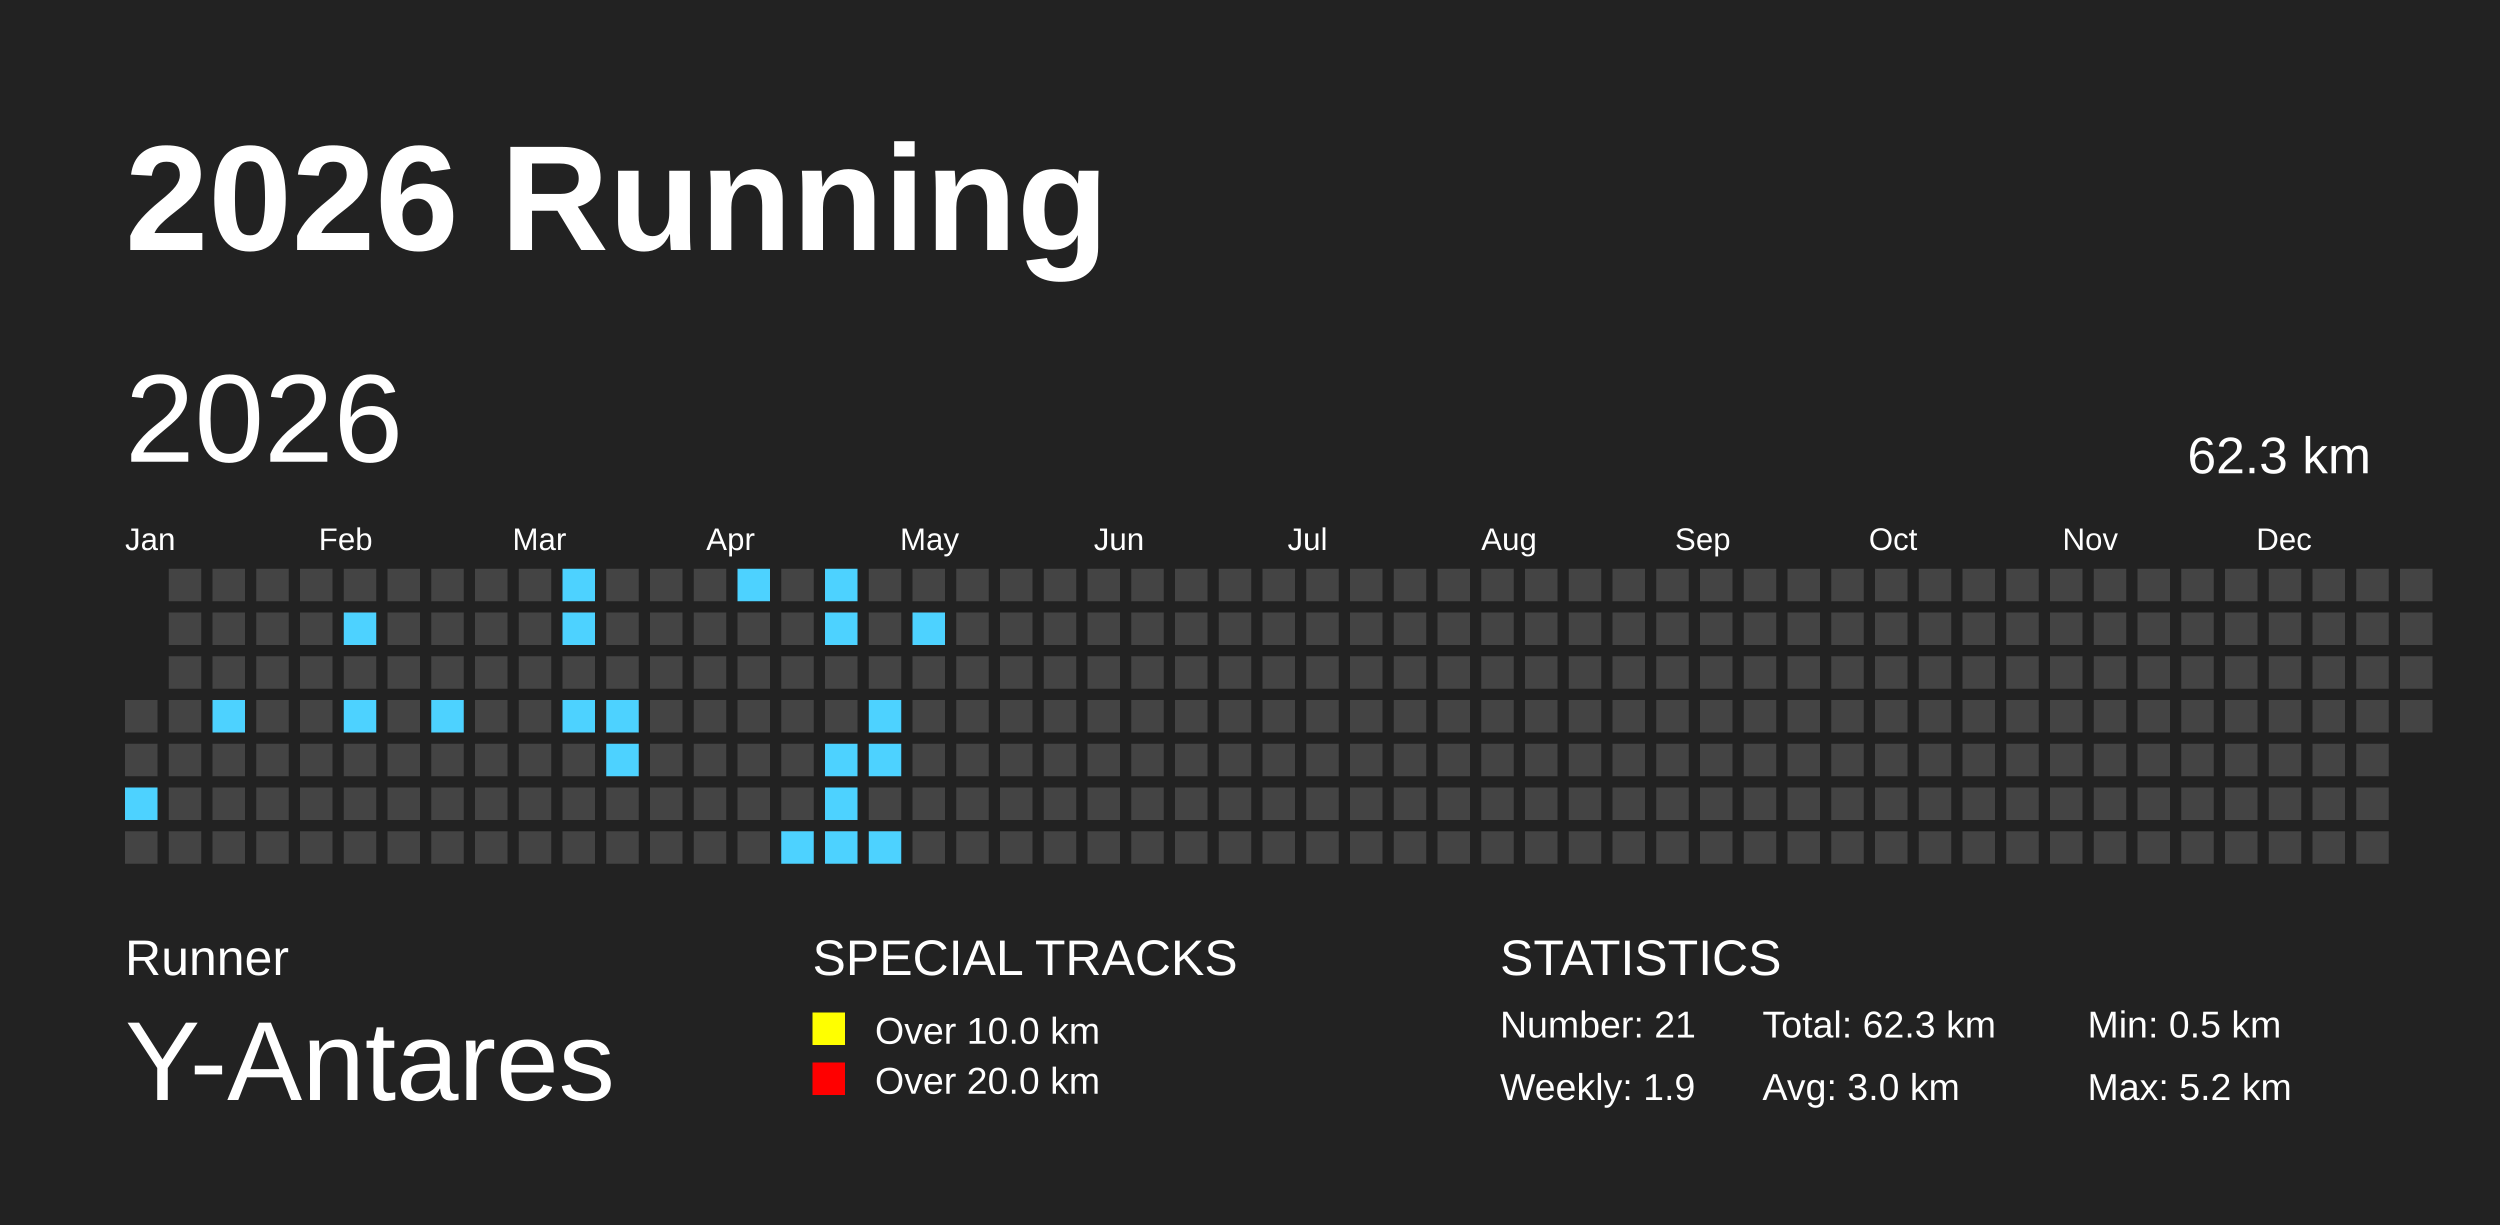
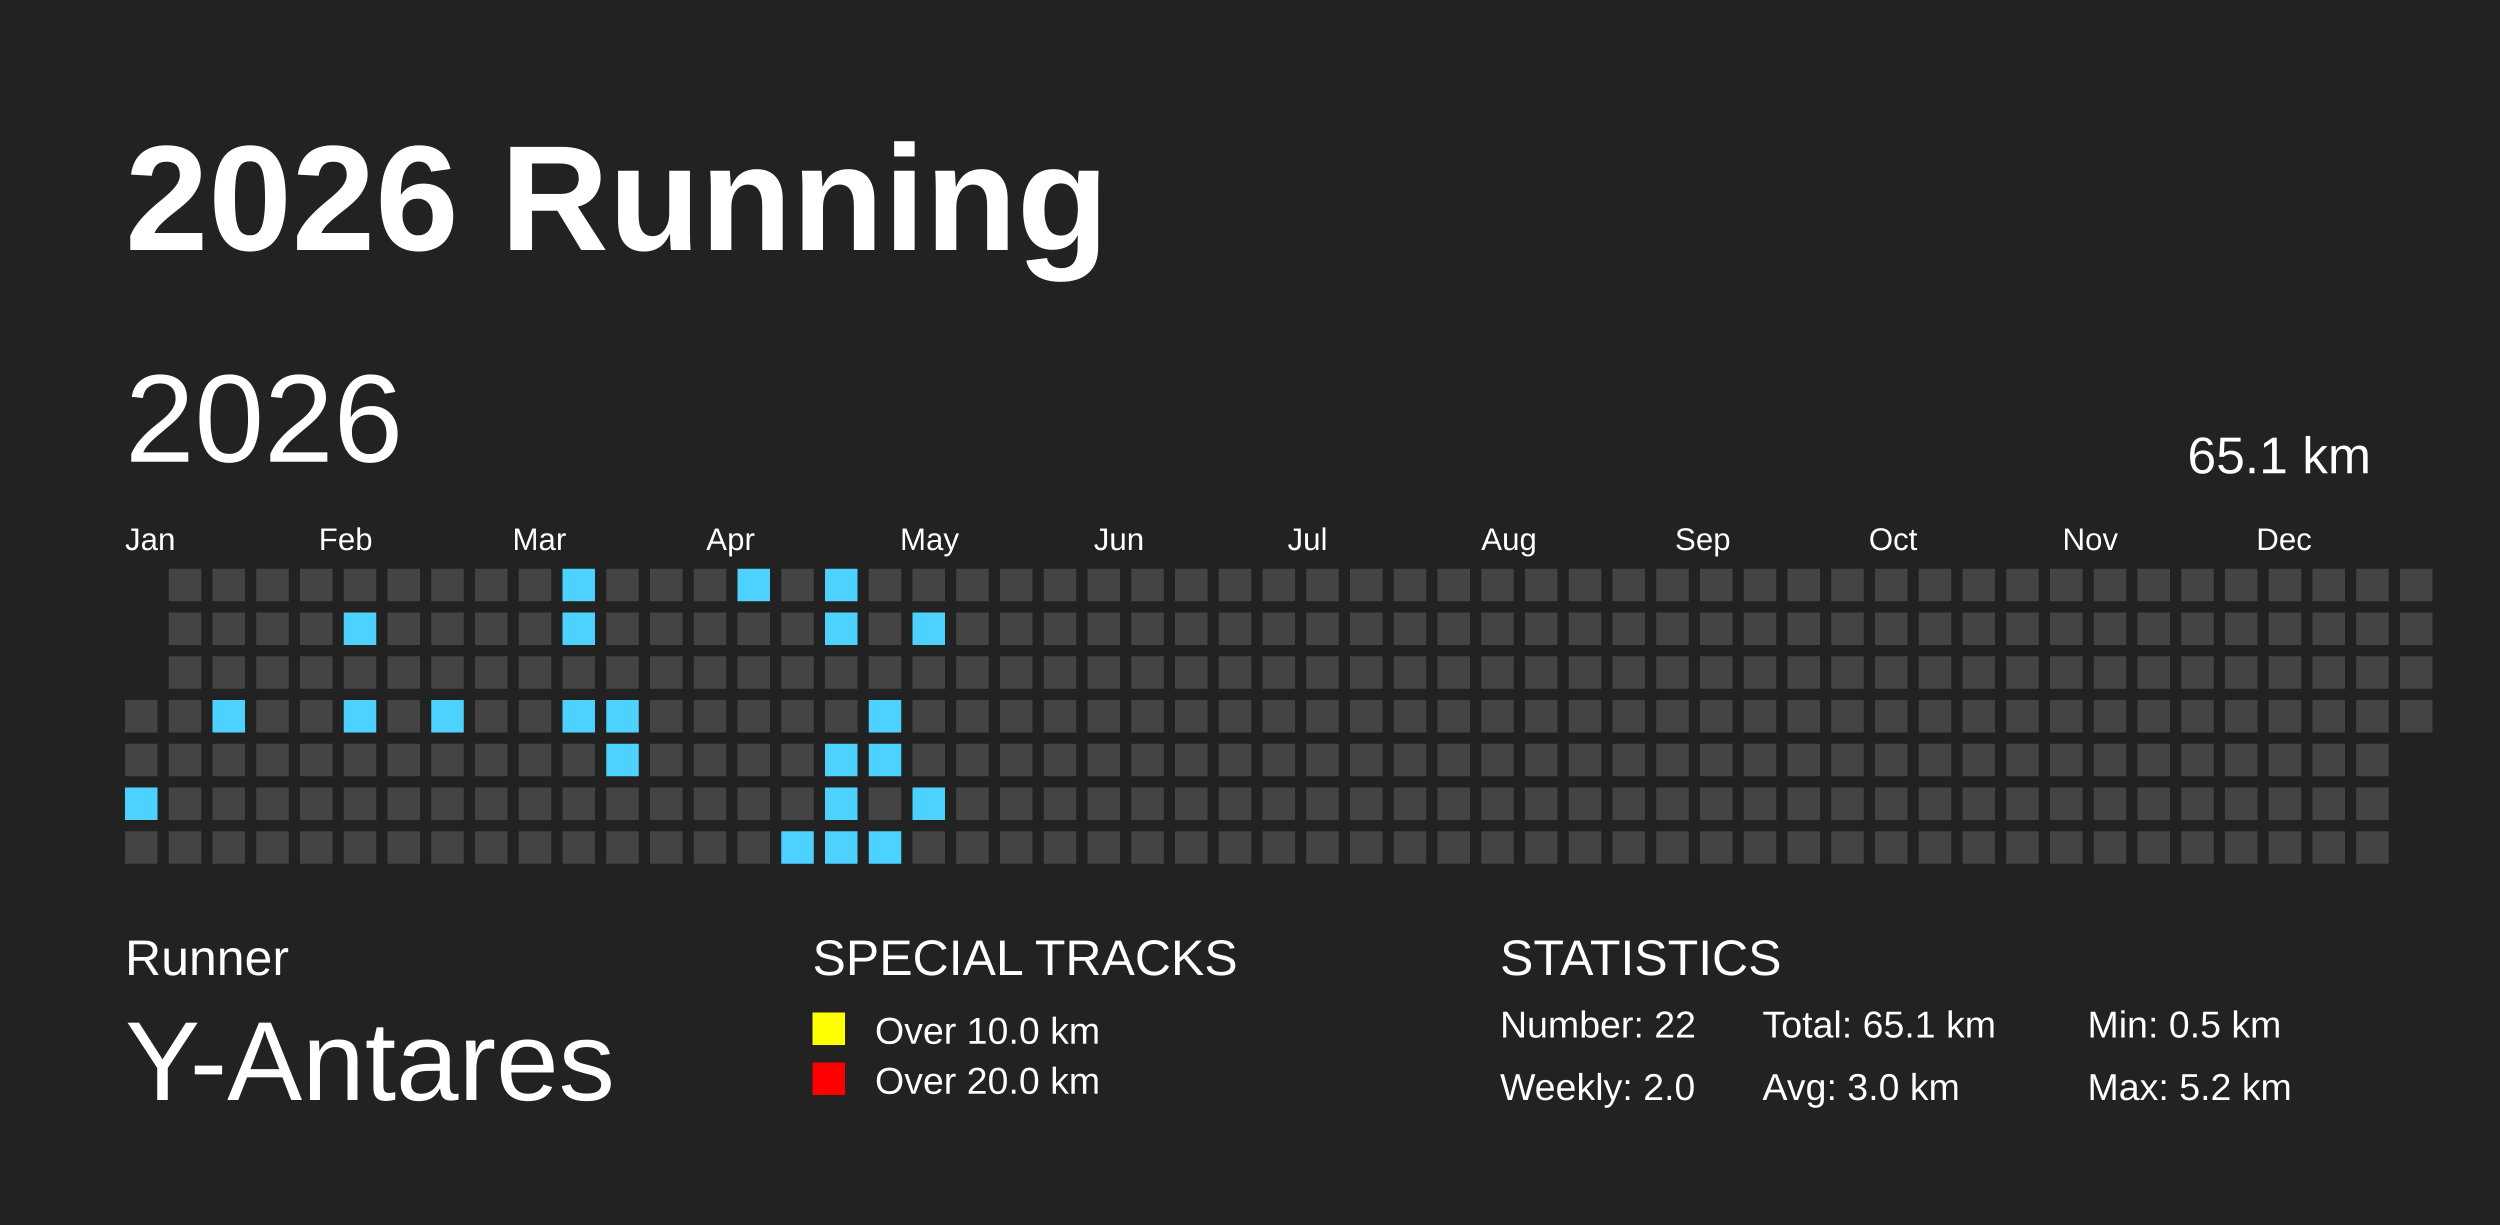
<svg xmlns="http://www.w3.org/2000/svg" baseProfile="full" height="98mm" version="1.1" viewBox="0,0,200,98" width="200mm">
  <defs />
  <rect fill="#222222" height="98" width="200" x="0" y="0" />
  <text fill="#FFFFFF" style="font-size:12px; font-family:Arial; font-weight:bold;" x="10" y="20">2026 Running</text>
  <text fill="#FFFFFF" style="font-size:4px; font-family:Arial" x="10" y="78">Runner</text>
  <text fill="#FFFFFF" style="font-size:9px; font-family:Arial" x="10" y="88">Y-Antares</text>
  <text fill="#FFFFFF" style="font-size:4px; font-family:Arial" x="65" y="78">SPECIAL TRACKS</text>
  <rect fill="yellow" height="2.6" width="2.6" x="65" y="81" />
  <text fill="#FFFFFF" style="font-size:3px; font-family:Arial" x="70" y="83.5">Over 10.0 km</text>
  <rect fill="red" height="2.6" width="2.6" x="65" y="85" />
  <text fill="#FFFFFF" style="font-size:3px; font-family:Arial" x="70" y="87.5">Over 20.0 km</text>
  <text fill="#FFFFFF" style="font-size:4px; font-family:Arial" x="120" y="78">STATISTICS</text>
-   <text fill="#FFFFFF" style="font-size:3px; font-family:Arial" x="120" y="83">Number: 21</text>
-   <text fill="#FFFFFF" style="font-size:3px; font-family:Arial" x="120" y="88">Weekly: 1.9</text>
-   <text fill="#FFFFFF" style="font-size:3px; font-family:Arial" x="141" y="83">Total: 62.3 km</text>
+   <text fill="#FFFFFF" style="font-size:3px; font-family:Arial" x="120" y="83">Number: 22</text>
+   <text fill="#FFFFFF" style="font-size:3px; font-family:Arial" x="120" y="88">Weekly: 2.0</text>
+   <text fill="#FFFFFF" style="font-size:3px; font-family:Arial" x="141" y="83">Total: 65.1 km</text>
  <text fill="#FFFFFF" style="font-size:3px; font-family:Arial" x="141" y="88">Avg: 3.0 km</text>
  <text fill="#FFFFFF" style="font-size:3px; font-family:Arial" x="167" y="83">Min: 0.5 km</text>
  <text fill="#FFFFFF" style="font-size:3px; font-family:Arial" x="167" y="88">Max: 5.2 km</text>
  <text dominant-baseline="hanging" fill="#FFFFFF" style="font-size:10.0px; font-family:Arial;" x="10" y="30">2026</text>
-   <text dominant-baseline="hanging" fill="#FFFFFF" style="font-size:4.125px; font-family:Arial;" x="175" y="35">62.3 km</text>
+   <text dominant-baseline="hanging" fill="#FFFFFF" style="font-size:4.125px; font-family:Arial;" x="175" y="35">65.1 km</text>
  <text fill="#FFFFFF" style="font-size:2.5px; font-family:Arial" x="10.0" y="44">Jan</text>
  <text fill="#FFFFFF" style="font-size:2.5px; font-family:Arial" x="25.5" y="44">Feb</text>
  <text fill="#FFFFFF" style="font-size:2.5px; font-family:Arial" x="41.0" y="44">Mar</text>
  <text fill="#FFFFFF" style="font-size:2.5px; font-family:Arial" x="56.5" y="44">Apr</text>
  <text fill="#FFFFFF" style="font-size:2.5px; font-family:Arial" x="72.0" y="44">May</text>
  <text fill="#FFFFFF" style="font-size:2.5px; font-family:Arial" x="87.5" y="44">Jun</text>
  <text fill="#FFFFFF" style="font-size:2.5px; font-family:Arial" x="103.0" y="44">Jul</text>
  <text fill="#FFFFFF" style="font-size:2.5px; font-family:Arial" x="118.5" y="44">Aug</text>
  <text fill="#FFFFFF" style="font-size:2.5px; font-family:Arial" x="134.0" y="44">Sep</text>
  <text fill="#FFFFFF" style="font-size:2.5px; font-family:Arial" x="149.5" y="44">Oct</text>
  <text fill="#FFFFFF" style="font-size:2.5px; font-family:Arial" x="165.0" y="44">Nov</text>
  <text fill="#FFFFFF" style="font-size:2.5px; font-family:Arial" x="180.5" y="44">Dec</text>
  <rect fill="#444444" height="2.6" width="2.6" x="10.0" y="56.0" />
  <rect fill="#444444" height="2.6" width="2.6" x="10.0" y="59.5" />
  <rect fill="#4DD2FF" height="2.6" width="2.6" x="10.0" y="63.0" />
  <rect fill="#444444" height="2.6" width="2.6" x="10.0" y="66.5" />
  <rect fill="#444444" height="2.6" width="2.6" x="13.5" y="45.5" />
  <rect fill="#444444" height="2.6" width="2.6" x="13.5" y="49.0" />
  <rect fill="#444444" height="2.6" width="2.6" x="13.5" y="52.5" />
  <rect fill="#444444" height="2.6" width="2.6" x="13.5" y="56.0" />
  <rect fill="#444444" height="2.6" width="2.6" x="13.5" y="59.5" />
  <rect fill="#444444" height="2.6" width="2.6" x="13.5" y="63.0" />
  <rect fill="#444444" height="2.6" width="2.6" x="13.5" y="66.5" />
  <rect fill="#444444" height="2.6" width="2.6" x="17.0" y="45.5" />
  <rect fill="#444444" height="2.6" width="2.6" x="17.0" y="49.0" />
  <rect fill="#444444" height="2.6" width="2.6" x="17.0" y="52.5" />
  <rect fill="#4DD2FF" height="2.6" width="2.6" x="17.0" y="56.0" />
  <rect fill="#444444" height="2.6" width="2.6" x="17.0" y="59.5" />
  <rect fill="#444444" height="2.6" width="2.6" x="17.0" y="63.0" />
  <rect fill="#444444" height="2.6" width="2.6" x="17.0" y="66.5" />
  <rect fill="#444444" height="2.6" width="2.6" x="20.5" y="45.5" />
  <rect fill="#444444" height="2.6" width="2.6" x="20.5" y="49.0" />
  <rect fill="#444444" height="2.6" width="2.6" x="20.5" y="52.5" />
  <rect fill="#444444" height="2.6" width="2.6" x="20.5" y="56.0" />
  <rect fill="#444444" height="2.6" width="2.6" x="20.5" y="59.5" />
  <rect fill="#444444" height="2.6" width="2.6" x="20.5" y="63.0" />
  <rect fill="#444444" height="2.6" width="2.6" x="20.5" y="66.5" />
  <rect fill="#444444" height="2.6" width="2.6" x="24.0" y="45.5" />
  <rect fill="#444444" height="2.6" width="2.6" x="24.0" y="49.0" />
  <rect fill="#444444" height="2.6" width="2.6" x="24.0" y="52.5" />
  <rect fill="#444444" height="2.6" width="2.6" x="24.0" y="56.0" />
  <rect fill="#444444" height="2.6" width="2.6" x="24.0" y="59.5" />
  <rect fill="#444444" height="2.6" width="2.6" x="24.0" y="63.0" />
  <rect fill="#444444" height="2.6" width="2.6" x="24.0" y="66.5" />
  <rect fill="#444444" height="2.6" width="2.6" x="27.5" y="45.5" />
  <rect fill="#4DD2FF" height="2.6" width="2.6" x="27.5" y="49.0" />
  <rect fill="#444444" height="2.6" width="2.6" x="27.5" y="52.5" />
  <rect fill="#4DD2FF" height="2.6" width="2.6" x="27.5" y="56.0" />
  <rect fill="#444444" height="2.6" width="2.6" x="27.5" y="59.5" />
  <rect fill="#444444" height="2.6" width="2.6" x="27.5" y="63.0" />
  <rect fill="#444444" height="2.6" width="2.6" x="27.5" y="66.5" />
  <rect fill="#444444" height="2.6" width="2.6" x="31.0" y="45.5" />
  <rect fill="#444444" height="2.6" width="2.6" x="31.0" y="49.0" />
  <rect fill="#444444" height="2.6" width="2.6" x="31.0" y="52.5" />
  <rect fill="#444444" height="2.6" width="2.6" x="31.0" y="56.0" />
  <rect fill="#444444" height="2.6" width="2.6" x="31.0" y="59.5" />
  <rect fill="#444444" height="2.6" width="2.6" x="31.0" y="63.0" />
  <rect fill="#444444" height="2.6" width="2.6" x="31.0" y="66.5" />
  <rect fill="#444444" height="2.6" width="2.6" x="34.5" y="45.5" />
  <rect fill="#444444" height="2.6" width="2.6" x="34.5" y="49.0" />
  <rect fill="#444444" height="2.6" width="2.6" x="34.5" y="52.5" />
  <rect fill="#4DD2FF" height="2.6" width="2.6" x="34.5" y="56.0" />
  <rect fill="#444444" height="2.6" width="2.6" x="34.5" y="59.5" />
  <rect fill="#444444" height="2.6" width="2.6" x="34.5" y="63.0" />
  <rect fill="#444444" height="2.6" width="2.6" x="34.5" y="66.5" />
  <rect fill="#444444" height="2.6" width="2.6" x="38.0" y="45.5" />
  <rect fill="#444444" height="2.6" width="2.6" x="38.0" y="49.0" />
  <rect fill="#444444" height="2.6" width="2.6" x="38.0" y="52.5" />
  <rect fill="#444444" height="2.6" width="2.6" x="38.0" y="56.0" />
  <rect fill="#444444" height="2.6" width="2.6" x="38.0" y="59.5" />
  <rect fill="#444444" height="2.6" width="2.6" x="38.0" y="63.0" />
  <rect fill="#444444" height="2.6" width="2.6" x="38.0" y="66.5" />
  <rect fill="#444444" height="2.6" width="2.6" x="41.5" y="45.5" />
  <rect fill="#444444" height="2.6" width="2.6" x="41.5" y="49.0" />
  <rect fill="#444444" height="2.6" width="2.6" x="41.5" y="52.5" />
  <rect fill="#444444" height="2.6" width="2.6" x="41.5" y="56.0" />
  <rect fill="#444444" height="2.6" width="2.6" x="41.5" y="59.5" />
  <rect fill="#444444" height="2.6" width="2.6" x="41.5" y="63.0" />
  <rect fill="#444444" height="2.6" width="2.6" x="41.5" y="66.5" />
  <rect fill="#4DD2FF" height="2.6" width="2.6" x="45.0" y="45.5" />
  <rect fill="#4DD2FF" height="2.6" width="2.6" x="45.0" y="49.0" />
  <rect fill="#444444" height="2.6" width="2.6" x="45.0" y="52.5" />
  <rect fill="#4DD2FF" height="2.6" width="2.6" x="45.0" y="56.0" />
  <rect fill="#444444" height="2.6" width="2.6" x="45.0" y="59.5" />
  <rect fill="#444444" height="2.6" width="2.6" x="45.0" y="63.0" />
  <rect fill="#444444" height="2.6" width="2.6" x="45.0" y="66.5" />
  <rect fill="#444444" height="2.6" width="2.6" x="48.5" y="45.5" />
  <rect fill="#444444" height="2.6" width="2.6" x="48.5" y="49.0" />
  <rect fill="#444444" height="2.6" width="2.6" x="48.5" y="52.5" />
  <rect fill="#4DD2FF" height="2.6" width="2.6" x="48.5" y="56.0" />
  <rect fill="#4DD2FF" height="2.6" width="2.6" x="48.5" y="59.5" />
  <rect fill="#444444" height="2.6" width="2.6" x="48.5" y="63.0" />
  <rect fill="#444444" height="2.6" width="2.6" x="48.5" y="66.5" />
  <rect fill="#444444" height="2.6" width="2.6" x="52.0" y="45.5" />
  <rect fill="#444444" height="2.6" width="2.6" x="52.0" y="49.0" />
  <rect fill="#444444" height="2.6" width="2.6" x="52.0" y="52.5" />
  <rect fill="#444444" height="2.6" width="2.6" x="52.0" y="56.0" />
  <rect fill="#444444" height="2.6" width="2.6" x="52.0" y="59.5" />
  <rect fill="#444444" height="2.6" width="2.6" x="52.0" y="63.0" />
  <rect fill="#444444" height="2.6" width="2.6" x="52.0" y="66.5" />
  <rect fill="#444444" height="2.6" width="2.6" x="55.5" y="45.5" />
  <rect fill="#444444" height="2.6" width="2.6" x="55.5" y="49.0" />
  <rect fill="#444444" height="2.6" width="2.6" x="55.5" y="52.5" />
  <rect fill="#444444" height="2.6" width="2.6" x="55.5" y="56.0" />
  <rect fill="#444444" height="2.6" width="2.6" x="55.5" y="59.5" />
  <rect fill="#444444" height="2.6" width="2.6" x="55.5" y="63.0" />
  <rect fill="#444444" height="2.6" width="2.6" x="55.5" y="66.5" />
  <rect fill="#4DD2FF" height="2.6" width="2.6" x="59.0" y="45.5" />
  <rect fill="#444444" height="2.6" width="2.6" x="59.0" y="49.0" />
  <rect fill="#444444" height="2.6" width="2.6" x="59.0" y="52.5" />
  <rect fill="#444444" height="2.6" width="2.6" x="59.0" y="56.0" />
  <rect fill="#444444" height="2.6" width="2.6" x="59.0" y="59.5" />
  <rect fill="#444444" height="2.6" width="2.6" x="59.0" y="63.0" />
  <rect fill="#444444" height="2.6" width="2.6" x="59.0" y="66.5" />
  <rect fill="#444444" height="2.6" width="2.6" x="62.5" y="45.5" />
  <rect fill="#444444" height="2.6" width="2.6" x="62.5" y="49.0" />
  <rect fill="#444444" height="2.6" width="2.6" x="62.5" y="52.5" />
  <rect fill="#444444" height="2.6" width="2.6" x="62.5" y="56.0" />
  <rect fill="#444444" height="2.6" width="2.6" x="62.5" y="59.5" />
  <rect fill="#444444" height="2.6" width="2.6" x="62.5" y="63.0" />
  <rect fill="#4DD2FF" height="2.6" width="2.6" x="62.5" y="66.5" />
  <rect fill="#4DD2FF" height="2.6" width="2.6" x="66.0" y="45.5" />
  <rect fill="#4DD2FF" height="2.6" width="2.6" x="66.0" y="49.0" />
  <rect fill="#444444" height="2.6" width="2.6" x="66.0" y="52.5" />
  <rect fill="#444444" height="2.6" width="2.6" x="66.0" y="56.0" />
  <rect fill="#4DD2FF" height="2.6" width="2.6" x="66.0" y="59.5" />
  <rect fill="#4DD2FF" height="2.6" width="2.6" x="66.0" y="63.0" />
  <rect fill="#4DD2FF" height="2.6" width="2.6" x="66.0" y="66.5" />
  <rect fill="#444444" height="2.6" width="2.6" x="69.5" y="45.5" />
  <rect fill="#444444" height="2.6" width="2.6" x="69.5" y="49.0" />
  <rect fill="#444444" height="2.6" width="2.6" x="69.5" y="52.5" />
  <rect fill="#4DD2FF" height="2.6" width="2.6" x="69.5" y="56.0" />
  <rect fill="#4DD2FF" height="2.6" width="2.6" x="69.5" y="59.5" />
  <rect fill="#444444" height="2.6" width="2.6" x="69.5" y="63.0" />
  <rect fill="#4DD2FF" height="2.6" width="2.6" x="69.5" y="66.5" />
  <rect fill="#444444" height="2.6" width="2.6" x="73.0" y="45.5" />
  <rect fill="#4DD2FF" height="2.6" width="2.6" x="73.0" y="49.0" />
  <rect fill="#444444" height="2.6" width="2.6" x="73.0" y="52.5" />
  <rect fill="#444444" height="2.6" width="2.6" x="73.0" y="56.0" />
  <rect fill="#444444" height="2.6" width="2.6" x="73.0" y="59.5" />
-   <rect fill="#444444" height="2.6" width="2.6" x="73.0" y="63.0" />
+   <rect fill="#4DD2FF" height="2.6" width="2.6" x="73.0" y="63.0" />
  <rect fill="#444444" height="2.6" width="2.6" x="73.0" y="66.5" />
  <rect fill="#444444" height="2.6" width="2.6" x="76.5" y="45.5" />
  <rect fill="#444444" height="2.6" width="2.6" x="76.5" y="49.0" />
  <rect fill="#444444" height="2.6" width="2.6" x="76.5" y="52.5" />
  <rect fill="#444444" height="2.6" width="2.6" x="76.5" y="56.0" />
  <rect fill="#444444" height="2.6" width="2.6" x="76.5" y="59.5" />
  <rect fill="#444444" height="2.6" width="2.6" x="76.5" y="63.0" />
  <rect fill="#444444" height="2.6" width="2.6" x="76.5" y="66.5" />
  <rect fill="#444444" height="2.6" width="2.6" x="80.0" y="45.5" />
  <rect fill="#444444" height="2.6" width="2.6" x="80.0" y="49.0" />
  <rect fill="#444444" height="2.6" width="2.6" x="80.0" y="52.5" />
  <rect fill="#444444" height="2.6" width="2.6" x="80.0" y="56.0" />
  <rect fill="#444444" height="2.6" width="2.6" x="80.0" y="59.5" />
  <rect fill="#444444" height="2.6" width="2.6" x="80.0" y="63.0" />
  <rect fill="#444444" height="2.6" width="2.6" x="80.0" y="66.5" />
  <rect fill="#444444" height="2.6" width="2.6" x="83.5" y="45.5" />
  <rect fill="#444444" height="2.6" width="2.6" x="83.5" y="49.0" />
  <rect fill="#444444" height="2.6" width="2.6" x="83.5" y="52.5" />
  <rect fill="#444444" height="2.6" width="2.6" x="83.5" y="56.0" />
  <rect fill="#444444" height="2.6" width="2.6" x="83.5" y="59.5" />
  <rect fill="#444444" height="2.6" width="2.6" x="83.5" y="63.0" />
  <rect fill="#444444" height="2.6" width="2.6" x="83.5" y="66.5" />
  <rect fill="#444444" height="2.6" width="2.6" x="87.0" y="45.5" />
  <rect fill="#444444" height="2.6" width="2.6" x="87.0" y="49.0" />
  <rect fill="#444444" height="2.6" width="2.6" x="87.0" y="52.5" />
  <rect fill="#444444" height="2.6" width="2.6" x="87.0" y="56.0" />
  <rect fill="#444444" height="2.6" width="2.6" x="87.0" y="59.5" />
  <rect fill="#444444" height="2.6" width="2.6" x="87.0" y="63.0" />
  <rect fill="#444444" height="2.6" width="2.6" x="87.0" y="66.5" />
  <rect fill="#444444" height="2.6" width="2.6" x="90.5" y="45.5" />
  <rect fill="#444444" height="2.6" width="2.6" x="90.5" y="49.0" />
  <rect fill="#444444" height="2.6" width="2.6" x="90.5" y="52.5" />
  <rect fill="#444444" height="2.6" width="2.6" x="90.5" y="56.0" />
  <rect fill="#444444" height="2.6" width="2.6" x="90.5" y="59.5" />
  <rect fill="#444444" height="2.6" width="2.6" x="90.5" y="63.0" />
  <rect fill="#444444" height="2.6" width="2.6" x="90.5" y="66.5" />
  <rect fill="#444444" height="2.6" width="2.6" x="94.0" y="45.5" />
  <rect fill="#444444" height="2.6" width="2.6" x="94.0" y="49.0" />
  <rect fill="#444444" height="2.6" width="2.6" x="94.0" y="52.5" />
  <rect fill="#444444" height="2.6" width="2.6" x="94.0" y="56.0" />
  <rect fill="#444444" height="2.6" width="2.6" x="94.0" y="59.5" />
  <rect fill="#444444" height="2.6" width="2.6" x="94.0" y="63.0" />
  <rect fill="#444444" height="2.6" width="2.6" x="94.0" y="66.5" />
  <rect fill="#444444" height="2.6" width="2.6" x="97.5" y="45.5" />
  <rect fill="#444444" height="2.6" width="2.6" x="97.5" y="49.0" />
  <rect fill="#444444" height="2.6" width="2.6" x="97.5" y="52.5" />
  <rect fill="#444444" height="2.6" width="2.6" x="97.5" y="56.0" />
  <rect fill="#444444" height="2.6" width="2.6" x="97.5" y="59.5" />
  <rect fill="#444444" height="2.6" width="2.6" x="97.5" y="63.0" />
  <rect fill="#444444" height="2.6" width="2.6" x="97.5" y="66.5" />
  <rect fill="#444444" height="2.6" width="2.6" x="101.0" y="45.5" />
  <rect fill="#444444" height="2.6" width="2.6" x="101.0" y="49.0" />
  <rect fill="#444444" height="2.6" width="2.6" x="101.0" y="52.5" />
  <rect fill="#444444" height="2.6" width="2.6" x="101.0" y="56.0" />
  <rect fill="#444444" height="2.6" width="2.6" x="101.0" y="59.5" />
  <rect fill="#444444" height="2.6" width="2.6" x="101.0" y="63.0" />
  <rect fill="#444444" height="2.6" width="2.6" x="101.0" y="66.5" />
  <rect fill="#444444" height="2.6" width="2.6" x="104.5" y="45.5" />
  <rect fill="#444444" height="2.6" width="2.6" x="104.5" y="49.0" />
  <rect fill="#444444" height="2.6" width="2.6" x="104.5" y="52.5" />
  <rect fill="#444444" height="2.6" width="2.6" x="104.5" y="56.0" />
  <rect fill="#444444" height="2.6" width="2.6" x="104.5" y="59.5" />
  <rect fill="#444444" height="2.6" width="2.6" x="104.5" y="63.0" />
  <rect fill="#444444" height="2.6" width="2.6" x="104.5" y="66.5" />
  <rect fill="#444444" height="2.6" width="2.6" x="108.0" y="45.5" />
  <rect fill="#444444" height="2.6" width="2.6" x="108.0" y="49.0" />
  <rect fill="#444444" height="2.6" width="2.6" x="108.0" y="52.5" />
  <rect fill="#444444" height="2.6" width="2.6" x="108.0" y="56.0" />
  <rect fill="#444444" height="2.6" width="2.6" x="108.0" y="59.5" />
  <rect fill="#444444" height="2.6" width="2.6" x="108.0" y="63.0" />
  <rect fill="#444444" height="2.6" width="2.6" x="108.0" y="66.5" />
  <rect fill="#444444" height="2.6" width="2.6" x="111.5" y="45.5" />
  <rect fill="#444444" height="2.6" width="2.6" x="111.5" y="49.0" />
  <rect fill="#444444" height="2.6" width="2.6" x="111.5" y="52.5" />
  <rect fill="#444444" height="2.6" width="2.6" x="111.5" y="56.0" />
  <rect fill="#444444" height="2.6" width="2.6" x="111.5" y="59.5" />
  <rect fill="#444444" height="2.6" width="2.6" x="111.5" y="63.0" />
  <rect fill="#444444" height="2.6" width="2.6" x="111.5" y="66.5" />
  <rect fill="#444444" height="2.6" width="2.6" x="115.0" y="45.5" />
  <rect fill="#444444" height="2.6" width="2.6" x="115.0" y="49.0" />
  <rect fill="#444444" height="2.6" width="2.6" x="115.0" y="52.5" />
  <rect fill="#444444" height="2.6" width="2.6" x="115.0" y="56.0" />
  <rect fill="#444444" height="2.6" width="2.6" x="115.0" y="59.5" />
  <rect fill="#444444" height="2.6" width="2.6" x="115.0" y="63.0" />
  <rect fill="#444444" height="2.6" width="2.6" x="115.0" y="66.5" />
  <rect fill="#444444" height="2.6" width="2.6" x="118.5" y="45.5" />
  <rect fill="#444444" height="2.6" width="2.6" x="118.5" y="49.0" />
  <rect fill="#444444" height="2.6" width="2.6" x="118.5" y="52.5" />
  <rect fill="#444444" height="2.6" width="2.6" x="118.5" y="56.0" />
  <rect fill="#444444" height="2.6" width="2.6" x="118.5" y="59.5" />
  <rect fill="#444444" height="2.6" width="2.6" x="118.5" y="63.0" />
  <rect fill="#444444" height="2.6" width="2.6" x="118.5" y="66.5" />
  <rect fill="#444444" height="2.6" width="2.6" x="122.0" y="45.5" />
  <rect fill="#444444" height="2.6" width="2.6" x="122.0" y="49.0" />
  <rect fill="#444444" height="2.6" width="2.6" x="122.0" y="52.5" />
  <rect fill="#444444" height="2.6" width="2.6" x="122.0" y="56.0" />
  <rect fill="#444444" height="2.6" width="2.6" x="122.0" y="59.5" />
  <rect fill="#444444" height="2.6" width="2.6" x="122.0" y="63.0" />
  <rect fill="#444444" height="2.6" width="2.6" x="122.0" y="66.5" />
  <rect fill="#444444" height="2.6" width="2.6" x="125.5" y="45.5" />
  <rect fill="#444444" height="2.6" width="2.6" x="125.5" y="49.0" />
  <rect fill="#444444" height="2.6" width="2.6" x="125.5" y="52.5" />
  <rect fill="#444444" height="2.6" width="2.6" x="125.5" y="56.0" />
  <rect fill="#444444" height="2.6" width="2.6" x="125.5" y="59.5" />
  <rect fill="#444444" height="2.6" width="2.6" x="125.5" y="63.0" />
  <rect fill="#444444" height="2.6" width="2.6" x="125.5" y="66.5" />
  <rect fill="#444444" height="2.6" width="2.6" x="129.0" y="45.5" />
  <rect fill="#444444" height="2.6" width="2.6" x="129.0" y="49.0" />
  <rect fill="#444444" height="2.6" width="2.6" x="129.0" y="52.5" />
  <rect fill="#444444" height="2.6" width="2.6" x="129.0" y="56.0" />
  <rect fill="#444444" height="2.6" width="2.6" x="129.0" y="59.5" />
  <rect fill="#444444" height="2.6" width="2.6" x="129.0" y="63.0" />
  <rect fill="#444444" height="2.6" width="2.6" x="129.0" y="66.5" />
  <rect fill="#444444" height="2.6" width="2.6" x="132.5" y="45.5" />
  <rect fill="#444444" height="2.6" width="2.6" x="132.5" y="49.0" />
  <rect fill="#444444" height="2.6" width="2.6" x="132.5" y="52.5" />
  <rect fill="#444444" height="2.6" width="2.6" x="132.5" y="56.0" />
  <rect fill="#444444" height="2.6" width="2.6" x="132.5" y="59.5" />
  <rect fill="#444444" height="2.6" width="2.6" x="132.5" y="63.0" />
  <rect fill="#444444" height="2.6" width="2.6" x="132.5" y="66.5" />
  <rect fill="#444444" height="2.6" width="2.6" x="136.0" y="45.5" />
  <rect fill="#444444" height="2.6" width="2.6" x="136.0" y="49.0" />
  <rect fill="#444444" height="2.6" width="2.6" x="136.0" y="52.5" />
  <rect fill="#444444" height="2.6" width="2.6" x="136.0" y="56.0" />
  <rect fill="#444444" height="2.6" width="2.6" x="136.0" y="59.5" />
  <rect fill="#444444" height="2.6" width="2.6" x="136.0" y="63.0" />
  <rect fill="#444444" height="2.6" width="2.6" x="136.0" y="66.5" />
  <rect fill="#444444" height="2.6" width="2.6" x="139.5" y="45.5" />
  <rect fill="#444444" height="2.6" width="2.6" x="139.5" y="49.0" />
  <rect fill="#444444" height="2.6" width="2.6" x="139.5" y="52.5" />
  <rect fill="#444444" height="2.6" width="2.6" x="139.5" y="56.0" />
  <rect fill="#444444" height="2.6" width="2.6" x="139.5" y="59.5" />
  <rect fill="#444444" height="2.6" width="2.6" x="139.5" y="63.0" />
  <rect fill="#444444" height="2.6" width="2.6" x="139.5" y="66.5" />
  <rect fill="#444444" height="2.6" width="2.6" x="143.0" y="45.5" />
  <rect fill="#444444" height="2.6" width="2.6" x="143.0" y="49.0" />
  <rect fill="#444444" height="2.6" width="2.6" x="143.0" y="52.5" />
  <rect fill="#444444" height="2.6" width="2.6" x="143.0" y="56.0" />
  <rect fill="#444444" height="2.6" width="2.6" x="143.0" y="59.5" />
  <rect fill="#444444" height="2.6" width="2.6" x="143.0" y="63.0" />
  <rect fill="#444444" height="2.6" width="2.6" x="143.0" y="66.5" />
  <rect fill="#444444" height="2.6" width="2.6" x="146.5" y="45.5" />
  <rect fill="#444444" height="2.6" width="2.6" x="146.5" y="49.0" />
  <rect fill="#444444" height="2.6" width="2.6" x="146.5" y="52.5" />
  <rect fill="#444444" height="2.6" width="2.6" x="146.5" y="56.0" />
  <rect fill="#444444" height="2.6" width="2.6" x="146.5" y="59.5" />
  <rect fill="#444444" height="2.6" width="2.6" x="146.5" y="63.0" />
  <rect fill="#444444" height="2.6" width="2.6" x="146.5" y="66.5" />
  <rect fill="#444444" height="2.6" width="2.6" x="150.0" y="45.5" />
  <rect fill="#444444" height="2.6" width="2.6" x="150.0" y="49.0" />
  <rect fill="#444444" height="2.6" width="2.6" x="150.0" y="52.5" />
  <rect fill="#444444" height="2.6" width="2.6" x="150.0" y="56.0" />
  <rect fill="#444444" height="2.6" width="2.6" x="150.0" y="59.5" />
  <rect fill="#444444" height="2.6" width="2.6" x="150.0" y="63.0" />
  <rect fill="#444444" height="2.6" width="2.6" x="150.0" y="66.5" />
  <rect fill="#444444" height="2.6" width="2.6" x="153.5" y="45.5" />
  <rect fill="#444444" height="2.6" width="2.6" x="153.5" y="49.0" />
  <rect fill="#444444" height="2.6" width="2.6" x="153.5" y="52.5" />
  <rect fill="#444444" height="2.6" width="2.6" x="153.5" y="56.0" />
  <rect fill="#444444" height="2.6" width="2.6" x="153.5" y="59.5" />
  <rect fill="#444444" height="2.6" width="2.6" x="153.5" y="63.0" />
  <rect fill="#444444" height="2.6" width="2.6" x="153.5" y="66.5" />
  <rect fill="#444444" height="2.6" width="2.6" x="157.0" y="45.5" />
  <rect fill="#444444" height="2.6" width="2.6" x="157.0" y="49.0" />
  <rect fill="#444444" height="2.6" width="2.6" x="157.0" y="52.5" />
  <rect fill="#444444" height="2.6" width="2.6" x="157.0" y="56.0" />
  <rect fill="#444444" height="2.6" width="2.6" x="157.0" y="59.5" />
  <rect fill="#444444" height="2.6" width="2.6" x="157.0" y="63.0" />
  <rect fill="#444444" height="2.6" width="2.6" x="157.0" y="66.5" />
  <rect fill="#444444" height="2.6" width="2.6" x="160.5" y="45.5" />
  <rect fill="#444444" height="2.6" width="2.6" x="160.5" y="49.0" />
  <rect fill="#444444" height="2.6" width="2.6" x="160.5" y="52.5" />
  <rect fill="#444444" height="2.6" width="2.6" x="160.5" y="56.0" />
  <rect fill="#444444" height="2.6" width="2.6" x="160.5" y="59.5" />
  <rect fill="#444444" height="2.6" width="2.6" x="160.5" y="63.0" />
  <rect fill="#444444" height="2.6" width="2.6" x="160.5" y="66.5" />
  <rect fill="#444444" height="2.6" width="2.6" x="164.0" y="45.5" />
  <rect fill="#444444" height="2.6" width="2.6" x="164.0" y="49.0" />
  <rect fill="#444444" height="2.6" width="2.6" x="164.0" y="52.5" />
  <rect fill="#444444" height="2.6" width="2.6" x="164.0" y="56.0" />
  <rect fill="#444444" height="2.6" width="2.6" x="164.0" y="59.5" />
  <rect fill="#444444" height="2.6" width="2.6" x="164.0" y="63.0" />
  <rect fill="#444444" height="2.6" width="2.6" x="164.0" y="66.5" />
  <rect fill="#444444" height="2.6" width="2.6" x="167.5" y="45.5" />
  <rect fill="#444444" height="2.6" width="2.6" x="167.5" y="49.0" />
  <rect fill="#444444" height="2.6" width="2.6" x="167.5" y="52.5" />
  <rect fill="#444444" height="2.6" width="2.6" x="167.5" y="56.0" />
  <rect fill="#444444" height="2.6" width="2.6" x="167.5" y="59.5" />
  <rect fill="#444444" height="2.6" width="2.6" x="167.5" y="63.0" />
  <rect fill="#444444" height="2.6" width="2.6" x="167.5" y="66.5" />
  <rect fill="#444444" height="2.6" width="2.6" x="171.0" y="45.5" />
  <rect fill="#444444" height="2.6" width="2.6" x="171.0" y="49.0" />
  <rect fill="#444444" height="2.6" width="2.6" x="171.0" y="52.5" />
  <rect fill="#444444" height="2.6" width="2.6" x="171.0" y="56.0" />
  <rect fill="#444444" height="2.6" width="2.6" x="171.0" y="59.5" />
  <rect fill="#444444" height="2.6" width="2.6" x="171.0" y="63.0" />
  <rect fill="#444444" height="2.6" width="2.6" x="171.0" y="66.5" />
  <rect fill="#444444" height="2.6" width="2.6" x="174.5" y="45.5" />
  <rect fill="#444444" height="2.6" width="2.6" x="174.5" y="49.0" />
  <rect fill="#444444" height="2.6" width="2.6" x="174.5" y="52.5" />
  <rect fill="#444444" height="2.6" width="2.6" x="174.5" y="56.0" />
  <rect fill="#444444" height="2.6" width="2.6" x="174.5" y="59.5" />
  <rect fill="#444444" height="2.6" width="2.6" x="174.5" y="63.0" />
  <rect fill="#444444" height="2.6" width="2.6" x="174.5" y="66.5" />
  <rect fill="#444444" height="2.6" width="2.6" x="178.0" y="45.5" />
  <rect fill="#444444" height="2.6" width="2.6" x="178.0" y="49.0" />
  <rect fill="#444444" height="2.6" width="2.6" x="178.0" y="52.5" />
  <rect fill="#444444" height="2.6" width="2.6" x="178.0" y="56.0" />
  <rect fill="#444444" height="2.6" width="2.6" x="178.0" y="59.5" />
  <rect fill="#444444" height="2.6" width="2.6" x="178.0" y="63.0" />
  <rect fill="#444444" height="2.6" width="2.6" x="178.0" y="66.5" />
  <rect fill="#444444" height="2.6" width="2.6" x="181.5" y="45.5" />
  <rect fill="#444444" height="2.6" width="2.6" x="181.5" y="49.0" />
  <rect fill="#444444" height="2.6" width="2.6" x="181.5" y="52.5" />
  <rect fill="#444444" height="2.6" width="2.6" x="181.5" y="56.0" />
  <rect fill="#444444" height="2.6" width="2.6" x="181.5" y="59.5" />
  <rect fill="#444444" height="2.6" width="2.6" x="181.5" y="63.0" />
  <rect fill="#444444" height="2.6" width="2.6" x="181.5" y="66.5" />
  <rect fill="#444444" height="2.6" width="2.6" x="185.0" y="45.5" />
  <rect fill="#444444" height="2.6" width="2.6" x="185.0" y="49.0" />
  <rect fill="#444444" height="2.6" width="2.6" x="185.0" y="52.5" />
  <rect fill="#444444" height="2.6" width="2.6" x="185.0" y="56.0" />
  <rect fill="#444444" height="2.6" width="2.6" x="185.0" y="59.5" />
  <rect fill="#444444" height="2.6" width="2.6" x="185.0" y="63.0" />
  <rect fill="#444444" height="2.6" width="2.6" x="185.0" y="66.5" />
  <rect fill="#444444" height="2.6" width="2.6" x="188.5" y="45.5" />
  <rect fill="#444444" height="2.6" width="2.6" x="188.5" y="49.0" />
  <rect fill="#444444" height="2.6" width="2.6" x="188.5" y="52.5" />
  <rect fill="#444444" height="2.6" width="2.6" x="188.5" y="56.0" />
  <rect fill="#444444" height="2.6" width="2.6" x="188.5" y="59.5" />
  <rect fill="#444444" height="2.6" width="2.6" x="188.5" y="63.0" />
  <rect fill="#444444" height="2.6" width="2.6" x="188.5" y="66.5" />
  <rect fill="#444444" height="2.6" width="2.6" x="192.0" y="45.5" />
  <rect fill="#444444" height="2.6" width="2.6" x="192.0" y="49.0" />
  <rect fill="#444444" height="2.6" width="2.6" x="192.0" y="52.5" />
  <rect fill="#444444" height="2.6" width="2.6" x="192.0" y="56.0" />
</svg>
